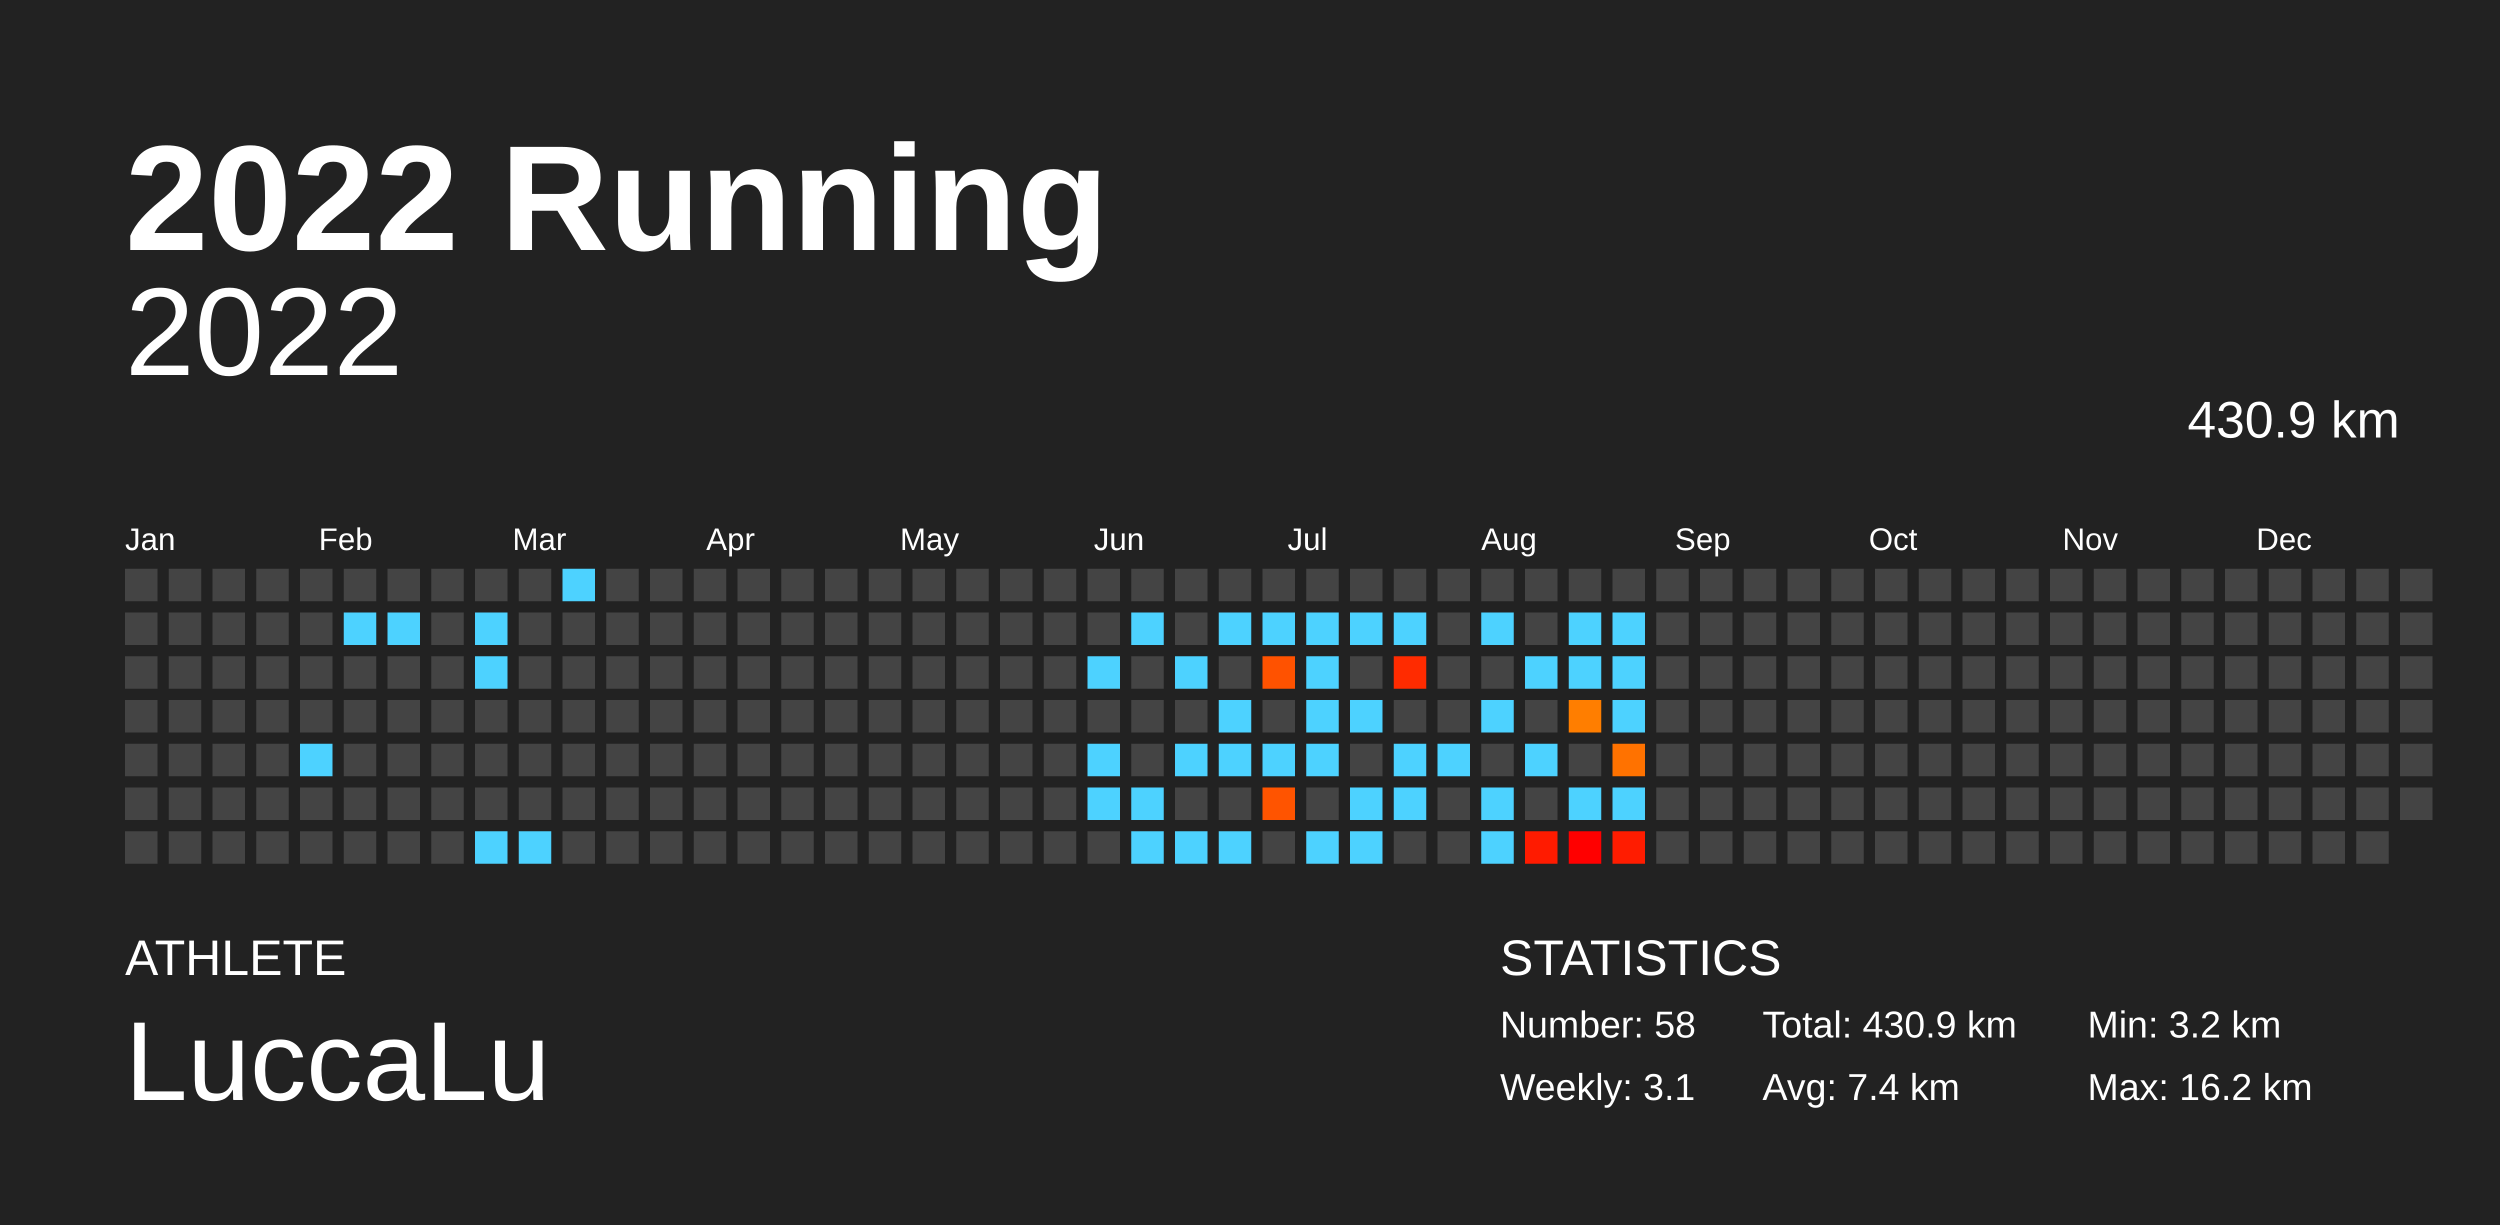
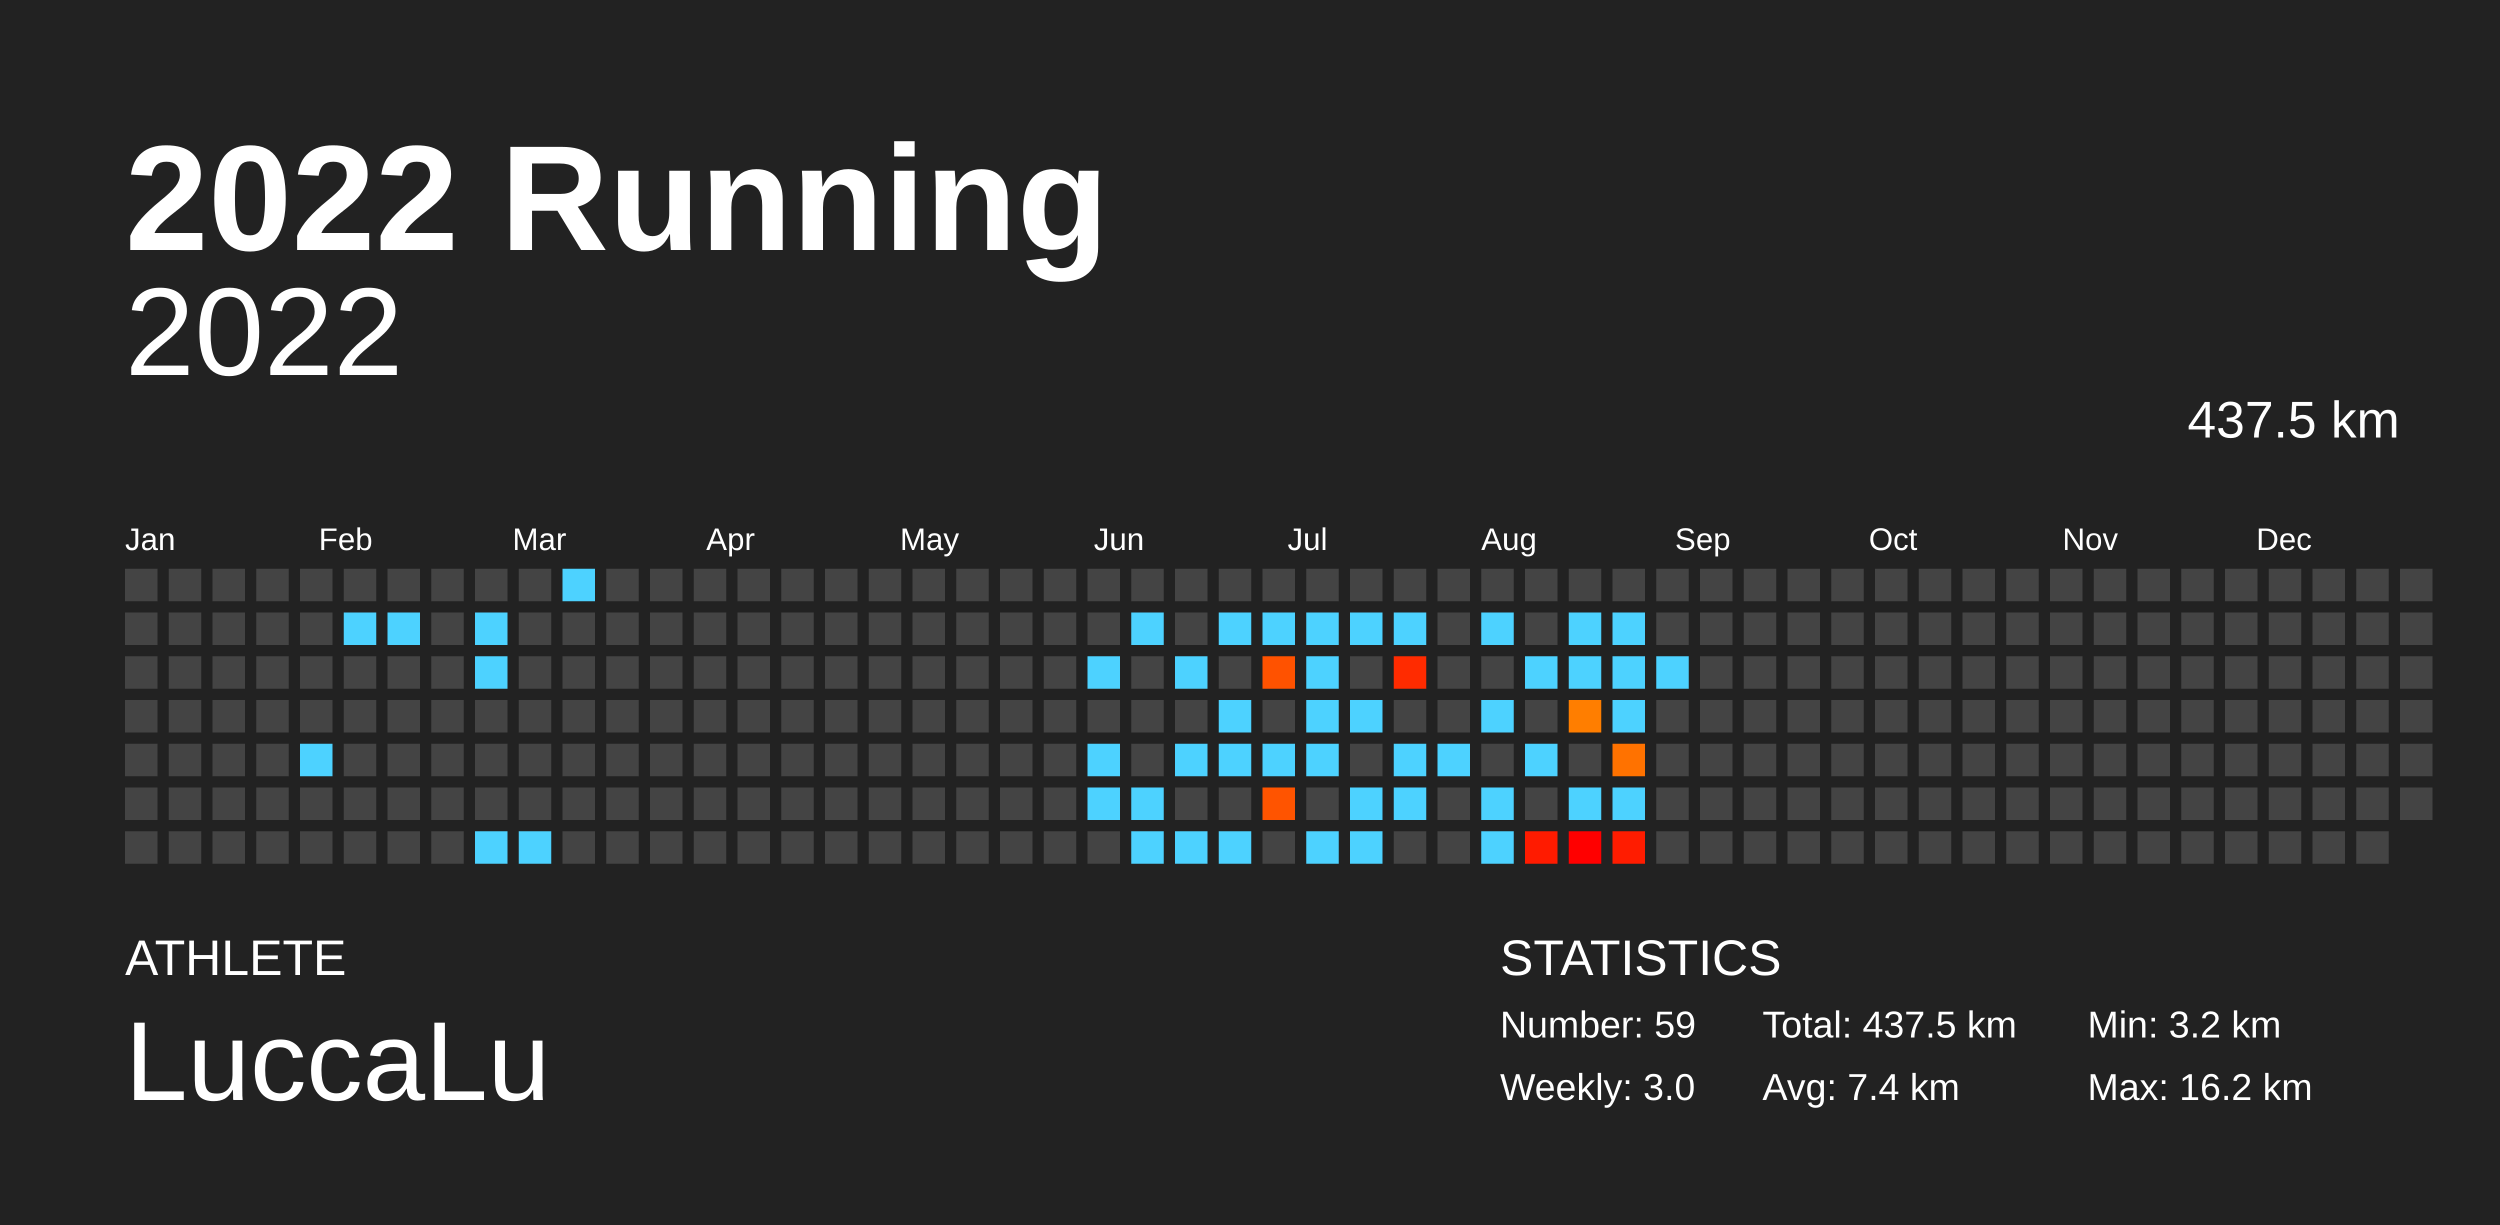
<svg xmlns="http://www.w3.org/2000/svg" baseProfile="full" height="98mm" version="1.1" viewBox="0,0,200,98" width="200mm">
  <defs />
  <rect fill="#222222" height="98" width="200" x="0" y="0" />
  <text fill="#FFFFFF" style="font-size:12px; font-family:Arial; font-weight:bold;" x="10" y="20">2022 Running</text>
  <text fill="#FFFFFF" style="font-size:4px; font-family:Arial" x="10" y="78">ATHLETE</text>
  <text fill="#FFFFFF" style="font-size:9px; font-family:Arial" x="10" y="88">LuccaLu</text>
  <text fill="#FFFFFF" style="font-size:4px; font-family:Arial" x="120" y="78">STATISTICS</text>
-   <text fill="#FFFFFF" style="font-size:3px; font-family:Arial" x="120" y="83">Number: 58</text>
-   <text fill="#FFFFFF" style="font-size:3px; font-family:Arial" x="120" y="88">Weekly: 3.1</text>
-   <text fill="#FFFFFF" style="font-size:3px; font-family:Arial" x="141" y="83">Total: 430.9 km</text>
+   <text fill="#FFFFFF" style="font-size:3px; font-family:Arial" x="120" y="83">Number: 59</text>
+   <text fill="#FFFFFF" style="font-size:3px; font-family:Arial" x="120" y="88">Weekly: 3.0</text>
+   <text fill="#FFFFFF" style="font-size:3px; font-family:Arial" x="141" y="83">Total: 437.5 km</text>
  <text fill="#FFFFFF" style="font-size:3px; font-family:Arial" x="141" y="88">Avg: 7.4 km</text>
  <text fill="#FFFFFF" style="font-size:3px; font-family:Arial" x="167" y="83">Min: 3.2 km</text>
  <text fill="#FFFFFF" style="font-size:3px; font-family:Arial" x="167" y="88">Max: 16.2 km</text>
  <text alignment-baseline="hanging" fill="#FFFFFF" style="font-size:10.0px; font-family:Arial;" x="10" y="30">2022</text>
-   <text alignment-baseline="hanging" fill="#FFFFFF" style="font-size:4.125px; font-family:Arial;" x="175" y="35">430.9 km</text>
+   <text alignment-baseline="hanging" fill="#FFFFFF" style="font-size:4.125px; font-family:Arial;" x="175" y="35">437.5 km</text>
  <text fill="#FFFFFF" style="font-size:2.5px; font-family:Arial" x="10.0" y="44">Jan</text>
  <text fill="#FFFFFF" style="font-size:2.5px; font-family:Arial" x="25.5" y="44">Feb</text>
  <text fill="#FFFFFF" style="font-size:2.5px; font-family:Arial" x="41.0" y="44">Mar</text>
  <text fill="#FFFFFF" style="font-size:2.5px; font-family:Arial" x="56.5" y="44">Apr</text>
  <text fill="#FFFFFF" style="font-size:2.5px; font-family:Arial" x="72.0" y="44">May</text>
  <text fill="#FFFFFF" style="font-size:2.5px; font-family:Arial" x="87.5" y="44">Jun</text>
  <text fill="#FFFFFF" style="font-size:2.5px; font-family:Arial" x="103.0" y="44">Jul</text>
  <text fill="#FFFFFF" style="font-size:2.5px; font-family:Arial" x="118.5" y="44">Aug</text>
  <text fill="#FFFFFF" style="font-size:2.5px; font-family:Arial" x="134.0" y="44">Sep</text>
  <text fill="#FFFFFF" style="font-size:2.5px; font-family:Arial" x="149.5" y="44">Oct</text>
  <text fill="#FFFFFF" style="font-size:2.5px; font-family:Arial" x="165.0" y="44">Nov</text>
  <text fill="#FFFFFF" style="font-size:2.5px; font-family:Arial" x="180.5" y="44">Dec</text>
  <rect fill="#444444" height="2.6" width="2.6" x="10.0" y="45.5" />
  <rect fill="#444444" height="2.6" width="2.6" x="10.0" y="49.0" />
  <rect fill="#444444" height="2.6" width="2.6" x="10.0" y="52.5" />
  <rect fill="#444444" height="2.6" width="2.6" x="10.0" y="56.0" />
  <rect fill="#444444" height="2.6" width="2.6" x="10.0" y="59.5" />
  <rect fill="#444444" height="2.6" width="2.6" x="10.0" y="63.0" />
  <rect fill="#444444" height="2.6" width="2.6" x="10.0" y="66.5" />
  <rect fill="#444444" height="2.6" width="2.6" x="13.5" y="45.5" />
  <rect fill="#444444" height="2.6" width="2.6" x="13.5" y="49.0" />
  <rect fill="#444444" height="2.6" width="2.6" x="13.5" y="52.5" />
  <rect fill="#444444" height="2.6" width="2.6" x="13.5" y="56.0" />
  <rect fill="#444444" height="2.6" width="2.6" x="13.5" y="59.5" />
  <rect fill="#444444" height="2.6" width="2.6" x="13.5" y="63.0" />
  <rect fill="#444444" height="2.6" width="2.6" x="13.5" y="66.5" />
  <rect fill="#444444" height="2.6" width="2.6" x="17.0" y="45.5" />
  <rect fill="#444444" height="2.6" width="2.6" x="17.0" y="49.0" />
  <rect fill="#444444" height="2.6" width="2.6" x="17.0" y="52.5" />
  <rect fill="#444444" height="2.6" width="2.6" x="17.0" y="56.0" />
  <rect fill="#444444" height="2.6" width="2.6" x="17.0" y="59.5" />
  <rect fill="#444444" height="2.6" width="2.6" x="17.0" y="63.0" />
  <rect fill="#444444" height="2.6" width="2.6" x="17.0" y="66.5" />
  <rect fill="#444444" height="2.6" width="2.6" x="20.5" y="45.5" />
  <rect fill="#444444" height="2.6" width="2.6" x="20.5" y="49.0" />
  <rect fill="#444444" height="2.6" width="2.6" x="20.5" y="52.5" />
  <rect fill="#444444" height="2.6" width="2.6" x="20.5" y="56.0" />
  <rect fill="#444444" height="2.6" width="2.6" x="20.5" y="59.5" />
  <rect fill="#444444" height="2.6" width="2.6" x="20.5" y="63.0" />
  <rect fill="#444444" height="2.6" width="2.6" x="20.5" y="66.5" />
  <rect fill="#444444" height="2.6" width="2.6" x="24.0" y="45.5" />
  <rect fill="#444444" height="2.6" width="2.6" x="24.0" y="49.0" />
  <rect fill="#444444" height="2.6" width="2.6" x="24.0" y="52.5" />
  <rect fill="#444444" height="2.6" width="2.6" x="24.0" y="56.0" />
  <rect fill="#4dd2ff" height="2.6" width="2.6" x="24.0" y="59.5" />
  <rect fill="#444444" height="2.6" width="2.6" x="24.0" y="63.0" />
  <rect fill="#444444" height="2.6" width="2.6" x="24.0" y="66.5" />
  <rect fill="#444444" height="2.6" width="2.6" x="27.5" y="45.5" />
  <rect fill="#4dd2ff" height="2.6" width="2.6" x="27.5" y="49.0" />
  <rect fill="#444444" height="2.6" width="2.6" x="27.5" y="52.5" />
  <rect fill="#444444" height="2.6" width="2.6" x="27.5" y="56.0" />
  <rect fill="#444444" height="2.6" width="2.6" x="27.5" y="59.5" />
  <rect fill="#444444" height="2.6" width="2.6" x="27.5" y="63.0" />
  <rect fill="#444444" height="2.6" width="2.6" x="27.5" y="66.5" />
  <rect fill="#444444" height="2.6" width="2.6" x="31.0" y="45.5" />
  <rect fill="#4dd2ff" height="2.6" width="2.6" x="31.0" y="49.0" />
  <rect fill="#444444" height="2.6" width="2.6" x="31.0" y="52.5" />
  <rect fill="#444444" height="2.6" width="2.6" x="31.0" y="56.0" />
  <rect fill="#444444" height="2.6" width="2.6" x="31.0" y="59.5" />
  <rect fill="#444444" height="2.6" width="2.6" x="31.0" y="63.0" />
  <rect fill="#444444" height="2.6" width="2.6" x="31.0" y="66.5" />
  <rect fill="#444444" height="2.6" width="2.6" x="34.5" y="45.5" />
  <rect fill="#444444" height="2.6" width="2.6" x="34.5" y="49.0" />
  <rect fill="#444444" height="2.6" width="2.6" x="34.5" y="52.5" />
  <rect fill="#444444" height="2.6" width="2.6" x="34.5" y="56.0" />
  <rect fill="#444444" height="2.6" width="2.6" x="34.5" y="59.5" />
  <rect fill="#444444" height="2.6" width="2.6" x="34.5" y="63.0" />
  <rect fill="#444444" height="2.6" width="2.6" x="34.5" y="66.5" />
  <rect fill="#444444" height="2.6" width="2.6" x="38.0" y="45.5" />
  <rect fill="#4dd2ff" height="2.6" width="2.6" x="38.0" y="49.0" />
  <rect fill="#4dd2ff" height="2.6" width="2.6" x="38.0" y="52.5" />
  <rect fill="#444444" height="2.6" width="2.6" x="38.0" y="56.0" />
  <rect fill="#444444" height="2.6" width="2.6" x="38.0" y="59.5" />
  <rect fill="#444444" height="2.6" width="2.6" x="38.0" y="63.0" />
  <rect fill="#4dd2ff" height="2.6" width="2.6" x="38.0" y="66.5" />
  <rect fill="#444444" height="2.6" width="2.6" x="41.5" y="45.5" />
  <rect fill="#444444" height="2.6" width="2.6" x="41.5" y="49.0" />
  <rect fill="#444444" height="2.6" width="2.6" x="41.5" y="52.5" />
  <rect fill="#444444" height="2.6" width="2.6" x="41.5" y="56.0" />
  <rect fill="#444444" height="2.6" width="2.6" x="41.5" y="59.5" />
  <rect fill="#444444" height="2.6" width="2.6" x="41.5" y="63.0" />
  <rect fill="#4dd2ff" height="2.6" width="2.6" x="41.5" y="66.5" />
  <rect fill="#4dd2ff" height="2.6" width="2.6" x="45.0" y="45.5" />
  <rect fill="#444444" height="2.6" width="2.6" x="45.0" y="49.0" />
  <rect fill="#444444" height="2.6" width="2.6" x="45.0" y="52.5" />
  <rect fill="#444444" height="2.6" width="2.6" x="45.0" y="56.0" />
  <rect fill="#444444" height="2.6" width="2.6" x="45.0" y="59.5" />
  <rect fill="#444444" height="2.6" width="2.6" x="45.0" y="63.0" />
  <rect fill="#444444" height="2.6" width="2.6" x="45.0" y="66.5" />
  <rect fill="#444444" height="2.6" width="2.6" x="48.5" y="45.5" />
  <rect fill="#444444" height="2.6" width="2.6" x="48.5" y="49.0" />
  <rect fill="#444444" height="2.6" width="2.6" x="48.5" y="52.5" />
  <rect fill="#444444" height="2.6" width="2.6" x="48.5" y="56.0" />
  <rect fill="#444444" height="2.6" width="2.6" x="48.5" y="59.5" />
  <rect fill="#444444" height="2.6" width="2.6" x="48.5" y="63.0" />
  <rect fill="#444444" height="2.6" width="2.6" x="48.5" y="66.5" />
  <rect fill="#444444" height="2.6" width="2.6" x="52.0" y="45.5" />
  <rect fill="#444444" height="2.6" width="2.6" x="52.0" y="49.0" />
  <rect fill="#444444" height="2.6" width="2.6" x="52.0" y="52.5" />
  <rect fill="#444444" height="2.6" width="2.6" x="52.0" y="56.0" />
  <rect fill="#444444" height="2.6" width="2.6" x="52.0" y="59.5" />
  <rect fill="#444444" height="2.6" width="2.6" x="52.0" y="63.0" />
  <rect fill="#444444" height="2.6" width="2.6" x="52.0" y="66.5" />
  <rect fill="#444444" height="2.6" width="2.6" x="55.5" y="45.5" />
  <rect fill="#444444" height="2.6" width="2.6" x="55.5" y="49.0" />
  <rect fill="#444444" height="2.6" width="2.6" x="55.5" y="52.5" />
  <rect fill="#444444" height="2.6" width="2.6" x="55.5" y="56.0" />
  <rect fill="#444444" height="2.6" width="2.6" x="55.5" y="59.5" />
  <rect fill="#444444" height="2.6" width="2.6" x="55.5" y="63.0" />
  <rect fill="#444444" height="2.6" width="2.6" x="55.5" y="66.5" />
  <rect fill="#444444" height="2.6" width="2.6" x="59.0" y="45.5" />
  <rect fill="#444444" height="2.6" width="2.6" x="59.0" y="49.0" />
  <rect fill="#444444" height="2.6" width="2.6" x="59.0" y="52.5" />
  <rect fill="#444444" height="2.6" width="2.6" x="59.0" y="56.0" />
  <rect fill="#444444" height="2.6" width="2.6" x="59.0" y="59.5" />
  <rect fill="#444444" height="2.6" width="2.6" x="59.0" y="63.0" />
  <rect fill="#444444" height="2.6" width="2.6" x="59.0" y="66.5" />
  <rect fill="#444444" height="2.6" width="2.6" x="62.5" y="45.5" />
  <rect fill="#444444" height="2.6" width="2.6" x="62.5" y="49.0" />
  <rect fill="#444444" height="2.6" width="2.6" x="62.5" y="52.5" />
  <rect fill="#444444" height="2.6" width="2.6" x="62.5" y="56.0" />
  <rect fill="#444444" height="2.6" width="2.6" x="62.5" y="59.5" />
  <rect fill="#444444" height="2.6" width="2.6" x="62.5" y="63.0" />
  <rect fill="#444444" height="2.6" width="2.6" x="62.5" y="66.5" />
  <rect fill="#444444" height="2.6" width="2.6" x="66.0" y="45.5" />
  <rect fill="#444444" height="2.6" width="2.6" x="66.0" y="49.0" />
  <rect fill="#444444" height="2.6" width="2.6" x="66.0" y="52.5" />
  <rect fill="#444444" height="2.6" width="2.6" x="66.0" y="56.0" />
  <rect fill="#444444" height="2.6" width="2.6" x="66.0" y="59.5" />
  <rect fill="#444444" height="2.6" width="2.6" x="66.0" y="63.0" />
  <rect fill="#444444" height="2.6" width="2.6" x="66.0" y="66.5" />
  <rect fill="#444444" height="2.6" width="2.6" x="69.5" y="45.5" />
  <rect fill="#444444" height="2.6" width="2.6" x="69.5" y="49.0" />
  <rect fill="#444444" height="2.6" width="2.6" x="69.5" y="52.5" />
  <rect fill="#444444" height="2.6" width="2.6" x="69.5" y="56.0" />
  <rect fill="#444444" height="2.6" width="2.6" x="69.5" y="59.5" />
  <rect fill="#444444" height="2.6" width="2.6" x="69.5" y="63.0" />
  <rect fill="#444444" height="2.6" width="2.6" x="69.5" y="66.5" />
  <rect fill="#444444" height="2.6" width="2.6" x="73.0" y="45.5" />
  <rect fill="#444444" height="2.6" width="2.6" x="73.0" y="49.0" />
  <rect fill="#444444" height="2.6" width="2.6" x="73.0" y="52.5" />
  <rect fill="#444444" height="2.6" width="2.6" x="73.0" y="56.0" />
  <rect fill="#444444" height="2.6" width="2.6" x="73.0" y="59.5" />
  <rect fill="#444444" height="2.6" width="2.6" x="73.0" y="63.0" />
  <rect fill="#444444" height="2.6" width="2.6" x="73.0" y="66.5" />
  <rect fill="#444444" height="2.6" width="2.6" x="76.5" y="45.5" />
  <rect fill="#444444" height="2.6" width="2.6" x="76.5" y="49.0" />
  <rect fill="#444444" height="2.6" width="2.6" x="76.5" y="52.5" />
  <rect fill="#444444" height="2.6" width="2.6" x="76.5" y="56.0" />
  <rect fill="#444444" height="2.6" width="2.6" x="76.5" y="59.5" />
  <rect fill="#444444" height="2.6" width="2.6" x="76.5" y="63.0" />
  <rect fill="#444444" height="2.6" width="2.6" x="76.5" y="66.5" />
  <rect fill="#444444" height="2.6" width="2.6" x="80.0" y="45.5" />
  <rect fill="#444444" height="2.6" width="2.6" x="80.0" y="49.0" />
  <rect fill="#444444" height="2.6" width="2.6" x="80.0" y="52.5" />
  <rect fill="#444444" height="2.6" width="2.6" x="80.0" y="56.0" />
  <rect fill="#444444" height="2.6" width="2.6" x="80.0" y="59.5" />
  <rect fill="#444444" height="2.6" width="2.6" x="80.0" y="63.0" />
  <rect fill="#444444" height="2.6" width="2.6" x="80.0" y="66.5" />
  <rect fill="#444444" height="2.6" width="2.6" x="83.5" y="45.5" />
  <rect fill="#444444" height="2.6" width="2.6" x="83.5" y="49.0" />
  <rect fill="#444444" height="2.6" width="2.6" x="83.5" y="52.5" />
  <rect fill="#444444" height="2.6" width="2.6" x="83.5" y="56.0" />
  <rect fill="#444444" height="2.6" width="2.6" x="83.5" y="59.5" />
  <rect fill="#444444" height="2.6" width="2.6" x="83.5" y="63.0" />
  <rect fill="#444444" height="2.6" width="2.6" x="83.5" y="66.5" />
  <rect fill="#444444" height="2.6" width="2.6" x="87.0" y="45.5" />
  <rect fill="#444444" height="2.6" width="2.6" x="87.0" y="49.0" />
  <rect fill="#4dd2ff" height="2.6" width="2.6" x="87.0" y="52.5" />
  <rect fill="#444444" height="2.6" width="2.6" x="87.0" y="56.0" />
  <rect fill="#4dd2ff" height="2.6" width="2.6" x="87.0" y="59.5" />
  <rect fill="#4dd2ff" height="2.6" width="2.6" x="87.0" y="63.0" />
  <rect fill="#444444" height="2.6" width="2.6" x="87.0" y="66.5" />
  <rect fill="#444444" height="2.6" width="2.6" x="90.5" y="45.5" />
  <rect fill="#4dd2ff" height="2.6" width="2.6" x="90.5" y="49.0" />
  <rect fill="#444444" height="2.6" width="2.6" x="90.5" y="52.5" />
  <rect fill="#444444" height="2.6" width="2.6" x="90.5" y="56.0" />
  <rect fill="#444444" height="2.6" width="2.6" x="90.5" y="59.5" />
  <rect fill="#4dd2ff" height="2.6" width="2.6" x="90.5" y="63.0" />
  <rect fill="#4dd2ff" height="2.6" width="2.6" x="90.5" y="66.5" />
  <rect fill="#444444" height="2.6" width="2.6" x="94.0" y="45.5" />
  <rect fill="#444444" height="2.6" width="2.6" x="94.0" y="49.0" />
  <rect fill="#4dd2ff" height="2.6" width="2.6" x="94.0" y="52.5" />
  <rect fill="#444444" height="2.6" width="2.6" x="94.0" y="56.0" />
  <rect fill="#4dd2ff" height="2.6" width="2.6" x="94.0" y="59.5" />
  <rect fill="#444444" height="2.6" width="2.6" x="94.0" y="63.0" />
  <rect fill="#4dd2ff" height="2.6" width="2.6" x="94.0" y="66.5" />
  <rect fill="#444444" height="2.6" width="2.6" x="97.5" y="45.5" />
  <rect fill="#4dd2ff" height="2.6" width="2.6" x="97.5" y="49.0" />
  <rect fill="#444444" height="2.6" width="2.6" x="97.5" y="52.5" />
  <rect fill="#4dd2ff" height="2.6" width="2.6" x="97.5" y="56.0" />
  <rect fill="#4dd2ff" height="2.6" width="2.6" x="97.5" y="59.5" />
  <rect fill="#444444" height="2.6" width="2.6" x="97.5" y="63.0" />
  <rect fill="#4dd2ff" height="2.6" width="2.6" x="97.5" y="66.5" />
  <rect fill="#444444" height="2.6" width="2.6" x="101.0" y="45.5" />
  <rect fill="#4dd2ff" height="2.6" width="2.6" x="101.0" y="49.0" />
  <rect fill="#ff5200" height="2.6" width="2.6" x="101.0" y="52.5" />
  <rect fill="#444444" height="2.6" width="2.6" x="101.0" y="56.0" />
  <rect fill="#4dd2ff" height="2.6" width="2.6" x="101.0" y="59.5" />
  <rect fill="#ff5400" height="2.6" width="2.6" x="101.0" y="63.0" />
  <rect fill="#444444" height="2.6" width="2.6" x="101.0" y="66.5" />
  <rect fill="#444444" height="2.6" width="2.6" x="104.5" y="45.5" />
  <rect fill="#4dd2ff" height="2.6" width="2.6" x="104.5" y="49.0" />
  <rect fill="#4dd2ff" height="2.6" width="2.6" x="104.5" y="52.5" />
  <rect fill="#4dd2ff" height="2.6" width="2.6" x="104.5" y="56.0" />
  <rect fill="#4dd2ff" height="2.6" width="2.6" x="104.5" y="59.5" />
  <rect fill="#444444" height="2.6" width="2.6" x="104.5" y="63.0" />
  <rect fill="#4dd2ff" height="2.6" width="2.6" x="104.5" y="66.5" />
  <rect fill="#444444" height="2.6" width="2.6" x="108.0" y="45.5" />
  <rect fill="#4dd2ff" height="2.6" width="2.6" x="108.0" y="49.0" />
  <rect fill="#444444" height="2.6" width="2.6" x="108.0" y="52.5" />
  <rect fill="#4dd2ff" height="2.6" width="2.6" x="108.0" y="56.0" />
  <rect fill="#444444" height="2.6" width="2.6" x="108.0" y="59.5" />
  <rect fill="#4dd2ff" height="2.6" width="2.6" x="108.0" y="63.0" />
  <rect fill="#4dd2ff" height="2.6" width="2.6" x="108.0" y="66.5" />
  <rect fill="#444444" height="2.6" width="2.6" x="111.5" y="45.5" />
  <rect fill="#4dd2ff" height="2.6" width="2.6" x="111.5" y="49.0" />
  <rect fill="#ff2b00" height="2.6" width="2.6" x="111.5" y="52.5" />
  <rect fill="#444444" height="2.6" width="2.6" x="111.5" y="56.0" />
  <rect fill="#4dd2ff" height="2.6" width="2.6" x="111.5" y="59.5" />
  <rect fill="#4dd2ff" height="2.6" width="2.6" x="111.5" y="63.0" />
  <rect fill="#444444" height="2.6" width="2.6" x="111.5" y="66.5" />
  <rect fill="#444444" height="2.6" width="2.6" x="115.0" y="45.5" />
  <rect fill="#444444" height="2.6" width="2.6" x="115.0" y="49.0" />
  <rect fill="#444444" height="2.6" width="2.6" x="115.0" y="52.5" />
  <rect fill="#444444" height="2.6" width="2.6" x="115.0" y="56.0" />
  <rect fill="#4dd2ff" height="2.6" width="2.6" x="115.0" y="59.5" />
  <rect fill="#444444" height="2.6" width="2.6" x="115.0" y="63.0" />
  <rect fill="#444444" height="2.6" width="2.6" x="115.0" y="66.5" />
  <rect fill="#444444" height="2.6" width="2.6" x="118.5" y="45.5" />
  <rect fill="#4dd2ff" height="2.6" width="2.6" x="118.5" y="49.0" />
  <rect fill="#444444" height="2.6" width="2.6" x="118.5" y="52.5" />
  <rect fill="#4dd2ff" height="2.6" width="2.6" x="118.5" y="56.0" />
  <rect fill="#444444" height="2.6" width="2.6" x="118.5" y="59.5" />
  <rect fill="#4dd2ff" height="2.6" width="2.6" x="118.5" y="63.0" />
  <rect fill="#4dd2ff" height="2.6" width="2.6" x="118.5" y="66.5" />
  <rect fill="#444444" height="2.6" width="2.6" x="122.0" y="45.5" />
  <rect fill="#444444" height="2.6" width="2.6" x="122.0" y="49.0" />
  <rect fill="#4dd2ff" height="2.6" width="2.6" x="122.0" y="52.5" />
  <rect fill="#444444" height="2.6" width="2.6" x="122.0" y="56.0" />
  <rect fill="#4dd2ff" height="2.6" width="2.6" x="122.0" y="59.5" />
  <rect fill="#444444" height="2.6" width="2.6" x="122.0" y="63.0" />
  <rect fill="#ff1b00" height="2.6" width="2.6" x="122.0" y="66.5" />
  <rect fill="#444444" height="2.6" width="2.6" x="125.5" y="45.5" />
  <rect fill="#4dd2ff" height="2.6" width="2.6" x="125.5" y="49.0" />
  <rect fill="#4dd2ff" height="2.6" width="2.6" x="125.5" y="52.5" />
  <rect fill="#ff7e00" height="2.6" width="2.6" x="125.5" y="56.0" />
  <rect fill="#444444" height="2.6" width="2.6" x="125.5" y="59.5" />
  <rect fill="#4dd2ff" height="2.6" width="2.6" x="125.5" y="63.0" />
  <rect fill="#ff0000" height="2.6" width="2.6" x="125.5" y="66.5" />
  <rect fill="#444444" height="2.6" width="2.6" x="129.0" y="45.5" />
  <rect fill="#4dd2ff" height="2.6" width="2.6" x="129.0" y="49.0" />
  <rect fill="#4dd2ff" height="2.6" width="2.6" x="129.0" y="52.5" />
  <rect fill="#4dd2ff" height="2.6" width="2.6" x="129.0" y="56.0" />
  <rect fill="#ff7200" height="2.6" width="2.6" x="129.0" y="59.5" />
  <rect fill="#4dd2ff" height="2.6" width="2.6" x="129.0" y="63.0" />
  <rect fill="#ff1c00" height="2.6" width="2.6" x="129.0" y="66.5" />
  <rect fill="#444444" height="2.6" width="2.6" x="132.5" y="45.5" />
  <rect fill="#444444" height="2.6" width="2.6" x="132.5" y="49.0" />
-   <rect fill="#444444" height="2.6" width="2.6" x="132.5" y="52.5" />
+   <rect fill="#4dd2ff" height="2.6" width="2.6" x="132.5" y="52.5" />
  <rect fill="#444444" height="2.6" width="2.6" x="132.5" y="56.0" />
  <rect fill="#444444" height="2.6" width="2.6" x="132.5" y="59.5" />
  <rect fill="#444444" height="2.6" width="2.6" x="132.5" y="63.0" />
  <rect fill="#444444" height="2.6" width="2.6" x="132.5" y="66.5" />
  <rect fill="#444444" height="2.6" width="2.6" x="136.0" y="45.5" />
  <rect fill="#444444" height="2.6" width="2.6" x="136.0" y="49.0" />
  <rect fill="#444444" height="2.6" width="2.6" x="136.0" y="52.5" />
  <rect fill="#444444" height="2.6" width="2.6" x="136.0" y="56.0" />
  <rect fill="#444444" height="2.6" width="2.6" x="136.0" y="59.5" />
  <rect fill="#444444" height="2.6" width="2.6" x="136.0" y="63.0" />
  <rect fill="#444444" height="2.6" width="2.6" x="136.0" y="66.5" />
  <rect fill="#444444" height="2.6" width="2.6" x="139.5" y="45.5" />
  <rect fill="#444444" height="2.6" width="2.6" x="139.5" y="49.0" />
  <rect fill="#444444" height="2.6" width="2.6" x="139.5" y="52.5" />
  <rect fill="#444444" height="2.6" width="2.6" x="139.5" y="56.0" />
  <rect fill="#444444" height="2.6" width="2.6" x="139.5" y="59.5" />
  <rect fill="#444444" height="2.6" width="2.6" x="139.5" y="63.0" />
  <rect fill="#444444" height="2.6" width="2.6" x="139.5" y="66.5" />
  <rect fill="#444444" height="2.6" width="2.6" x="143.0" y="45.5" />
  <rect fill="#444444" height="2.6" width="2.6" x="143.0" y="49.0" />
  <rect fill="#444444" height="2.6" width="2.6" x="143.0" y="52.5" />
  <rect fill="#444444" height="2.6" width="2.6" x="143.0" y="56.0" />
  <rect fill="#444444" height="2.6" width="2.6" x="143.0" y="59.5" />
  <rect fill="#444444" height="2.6" width="2.6" x="143.0" y="63.0" />
  <rect fill="#444444" height="2.6" width="2.6" x="143.0" y="66.5" />
  <rect fill="#444444" height="2.6" width="2.6" x="146.5" y="45.5" />
  <rect fill="#444444" height="2.6" width="2.6" x="146.5" y="49.0" />
  <rect fill="#444444" height="2.6" width="2.6" x="146.5" y="52.5" />
  <rect fill="#444444" height="2.6" width="2.6" x="146.5" y="56.0" />
  <rect fill="#444444" height="2.6" width="2.6" x="146.5" y="59.5" />
  <rect fill="#444444" height="2.6" width="2.6" x="146.5" y="63.0" />
  <rect fill="#444444" height="2.6" width="2.6" x="146.5" y="66.5" />
  <rect fill="#444444" height="2.6" width="2.6" x="150.0" y="45.5" />
  <rect fill="#444444" height="2.6" width="2.6" x="150.0" y="49.0" />
  <rect fill="#444444" height="2.6" width="2.6" x="150.0" y="52.5" />
  <rect fill="#444444" height="2.6" width="2.6" x="150.0" y="56.0" />
  <rect fill="#444444" height="2.6" width="2.6" x="150.0" y="59.5" />
  <rect fill="#444444" height="2.6" width="2.6" x="150.0" y="63.0" />
  <rect fill="#444444" height="2.6" width="2.6" x="150.0" y="66.5" />
  <rect fill="#444444" height="2.6" width="2.6" x="153.5" y="45.5" />
  <rect fill="#444444" height="2.6" width="2.6" x="153.5" y="49.0" />
  <rect fill="#444444" height="2.6" width="2.6" x="153.5" y="52.5" />
  <rect fill="#444444" height="2.6" width="2.6" x="153.5" y="56.0" />
  <rect fill="#444444" height="2.6" width="2.6" x="153.5" y="59.5" />
  <rect fill="#444444" height="2.6" width="2.6" x="153.5" y="63.0" />
  <rect fill="#444444" height="2.6" width="2.6" x="153.5" y="66.5" />
  <rect fill="#444444" height="2.6" width="2.6" x="157.0" y="45.5" />
  <rect fill="#444444" height="2.6" width="2.6" x="157.0" y="49.0" />
  <rect fill="#444444" height="2.6" width="2.6" x="157.0" y="52.5" />
  <rect fill="#444444" height="2.6" width="2.6" x="157.0" y="56.0" />
  <rect fill="#444444" height="2.6" width="2.6" x="157.0" y="59.5" />
  <rect fill="#444444" height="2.6" width="2.6" x="157.0" y="63.0" />
  <rect fill="#444444" height="2.6" width="2.6" x="157.0" y="66.5" />
  <rect fill="#444444" height="2.6" width="2.6" x="160.5" y="45.5" />
  <rect fill="#444444" height="2.6" width="2.6" x="160.5" y="49.0" />
  <rect fill="#444444" height="2.6" width="2.6" x="160.5" y="52.5" />
  <rect fill="#444444" height="2.6" width="2.6" x="160.5" y="56.0" />
  <rect fill="#444444" height="2.6" width="2.6" x="160.5" y="59.5" />
  <rect fill="#444444" height="2.6" width="2.6" x="160.5" y="63.0" />
  <rect fill="#444444" height="2.6" width="2.6" x="160.5" y="66.5" />
  <rect fill="#444444" height="2.6" width="2.6" x="164.0" y="45.5" />
  <rect fill="#444444" height="2.6" width="2.6" x="164.0" y="49.0" />
  <rect fill="#444444" height="2.6" width="2.6" x="164.0" y="52.5" />
  <rect fill="#444444" height="2.6" width="2.6" x="164.0" y="56.0" />
  <rect fill="#444444" height="2.6" width="2.6" x="164.0" y="59.5" />
  <rect fill="#444444" height="2.6" width="2.6" x="164.0" y="63.0" />
  <rect fill="#444444" height="2.6" width="2.6" x="164.0" y="66.5" />
  <rect fill="#444444" height="2.6" width="2.6" x="167.5" y="45.5" />
  <rect fill="#444444" height="2.6" width="2.6" x="167.5" y="49.0" />
  <rect fill="#444444" height="2.6" width="2.6" x="167.5" y="52.5" />
  <rect fill="#444444" height="2.6" width="2.6" x="167.5" y="56.0" />
  <rect fill="#444444" height="2.6" width="2.6" x="167.5" y="59.5" />
  <rect fill="#444444" height="2.6" width="2.6" x="167.5" y="63.0" />
  <rect fill="#444444" height="2.6" width="2.6" x="167.5" y="66.5" />
  <rect fill="#444444" height="2.6" width="2.6" x="171.0" y="45.5" />
  <rect fill="#444444" height="2.6" width="2.6" x="171.0" y="49.0" />
  <rect fill="#444444" height="2.6" width="2.6" x="171.0" y="52.5" />
  <rect fill="#444444" height="2.6" width="2.6" x="171.0" y="56.0" />
  <rect fill="#444444" height="2.6" width="2.6" x="171.0" y="59.5" />
  <rect fill="#444444" height="2.6" width="2.6" x="171.0" y="63.0" />
  <rect fill="#444444" height="2.6" width="2.6" x="171.0" y="66.5" />
  <rect fill="#444444" height="2.6" width="2.6" x="174.5" y="45.5" />
  <rect fill="#444444" height="2.6" width="2.6" x="174.5" y="49.0" />
  <rect fill="#444444" height="2.6" width="2.6" x="174.5" y="52.5" />
  <rect fill="#444444" height="2.6" width="2.6" x="174.5" y="56.0" />
  <rect fill="#444444" height="2.6" width="2.6" x="174.5" y="59.5" />
  <rect fill="#444444" height="2.6" width="2.6" x="174.5" y="63.0" />
  <rect fill="#444444" height="2.6" width="2.6" x="174.5" y="66.5" />
  <rect fill="#444444" height="2.6" width="2.6" x="178.0" y="45.5" />
  <rect fill="#444444" height="2.6" width="2.6" x="178.0" y="49.0" />
  <rect fill="#444444" height="2.6" width="2.6" x="178.0" y="52.5" />
  <rect fill="#444444" height="2.6" width="2.6" x="178.0" y="56.0" />
  <rect fill="#444444" height="2.6" width="2.6" x="178.0" y="59.5" />
  <rect fill="#444444" height="2.6" width="2.6" x="178.0" y="63.0" />
  <rect fill="#444444" height="2.6" width="2.6" x="178.0" y="66.5" />
  <rect fill="#444444" height="2.6" width="2.6" x="181.5" y="45.5" />
  <rect fill="#444444" height="2.6" width="2.6" x="181.5" y="49.0" />
  <rect fill="#444444" height="2.6" width="2.6" x="181.5" y="52.5" />
  <rect fill="#444444" height="2.6" width="2.6" x="181.5" y="56.0" />
  <rect fill="#444444" height="2.6" width="2.6" x="181.5" y="59.5" />
  <rect fill="#444444" height="2.6" width="2.6" x="181.5" y="63.0" />
  <rect fill="#444444" height="2.6" width="2.6" x="181.5" y="66.5" />
  <rect fill="#444444" height="2.6" width="2.6" x="185.0" y="45.5" />
  <rect fill="#444444" height="2.6" width="2.6" x="185.0" y="49.0" />
  <rect fill="#444444" height="2.6" width="2.6" x="185.0" y="52.5" />
  <rect fill="#444444" height="2.6" width="2.6" x="185.0" y="56.0" />
  <rect fill="#444444" height="2.6" width="2.6" x="185.0" y="59.5" />
  <rect fill="#444444" height="2.6" width="2.6" x="185.0" y="63.0" />
  <rect fill="#444444" height="2.6" width="2.6" x="185.0" y="66.5" />
  <rect fill="#444444" height="2.6" width="2.6" x="188.5" y="45.5" />
  <rect fill="#444444" height="2.6" width="2.6" x="188.5" y="49.0" />
  <rect fill="#444444" height="2.6" width="2.6" x="188.5" y="52.5" />
  <rect fill="#444444" height="2.6" width="2.6" x="188.5" y="56.0" />
  <rect fill="#444444" height="2.6" width="2.6" x="188.5" y="59.5" />
  <rect fill="#444444" height="2.6" width="2.6" x="188.5" y="63.0" />
  <rect fill="#444444" height="2.6" width="2.6" x="188.5" y="66.5" />
  <rect fill="#444444" height="2.6" width="2.6" x="192.0" y="45.5" />
  <rect fill="#444444" height="2.6" width="2.6" x="192.0" y="49.0" />
  <rect fill="#444444" height="2.6" width="2.6" x="192.0" y="52.5" />
  <rect fill="#444444" height="2.6" width="2.6" x="192.0" y="56.0" />
  <rect fill="#444444" height="2.6" width="2.6" x="192.0" y="59.5" />
  <rect fill="#444444" height="2.6" width="2.6" x="192.0" y="63.0" />
</svg>
